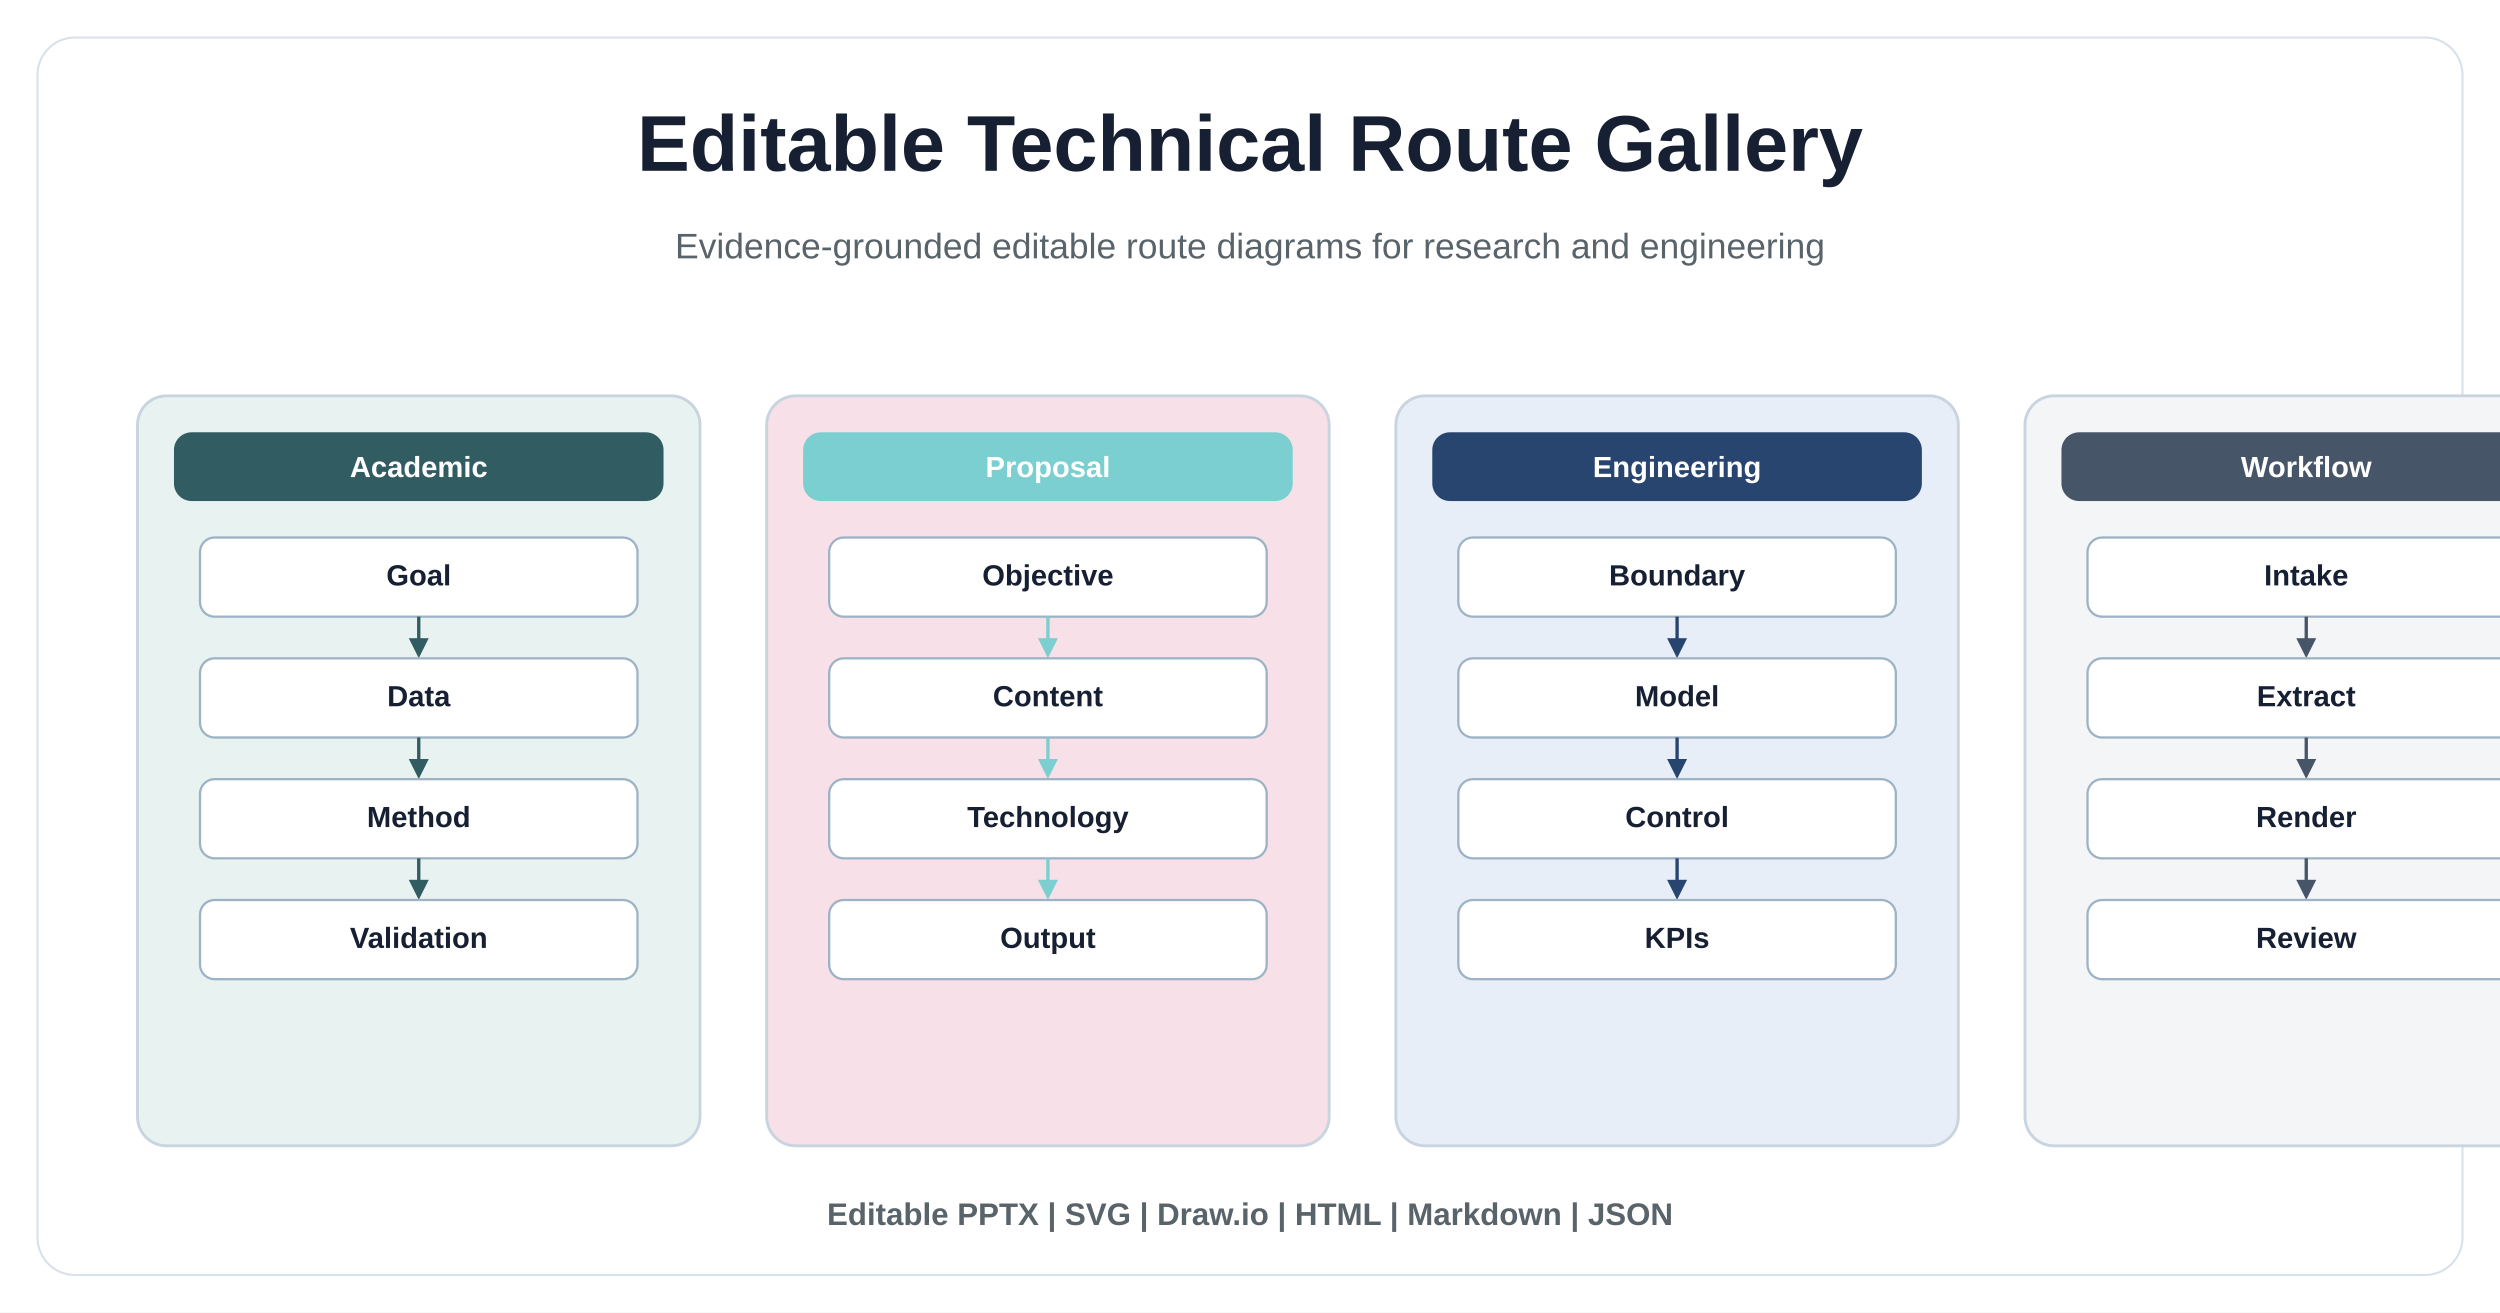
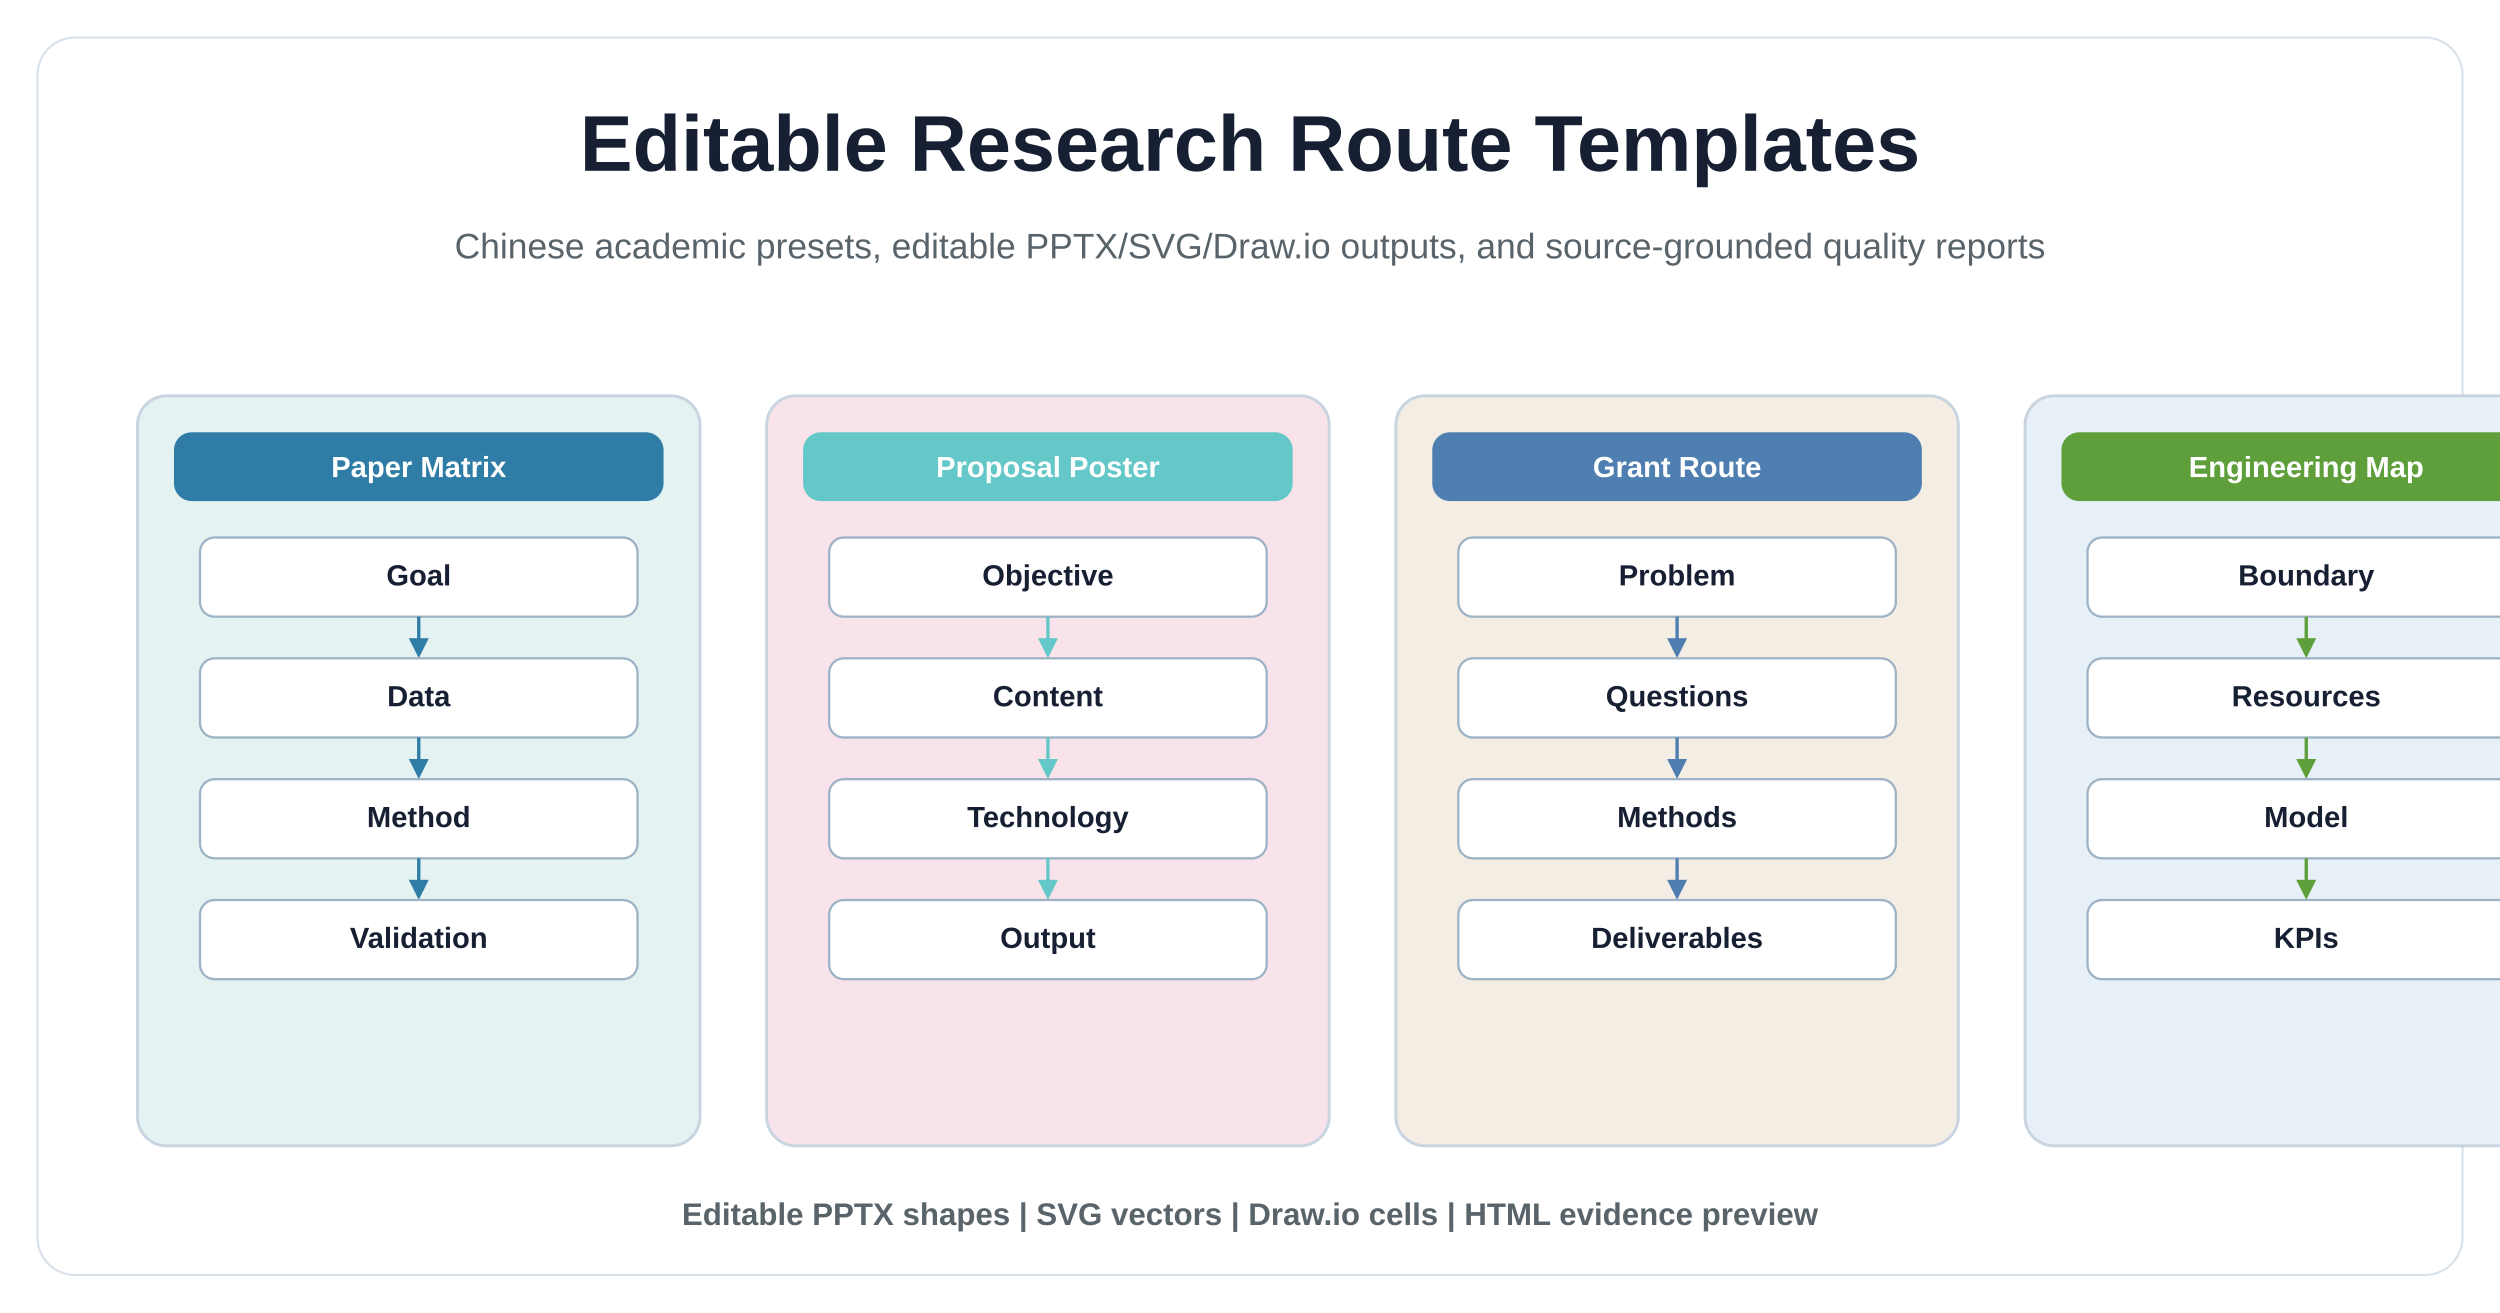
<svg xmlns="http://www.w3.org/2000/svg" width="1200" height="630" viewBox="0 0 1200 630">
  <rect width="100%" height="100%" fill="#FFFFFF" />
  <rect x="18" y="18" width="1164" height="594" rx="18" fill="#FFFFFF" stroke="#D8E1EA" stroke-width="1" />
-   <text x="600" y="82" text-anchor="middle" font-family="Arial, Helvetica, sans-serif" font-size="38" font-weight="700" fill="#172033">Editable Technical Route Gallery</text>
-   <text x="600" y="124" text-anchor="middle" font-family="Arial, Helvetica, sans-serif" font-size="17" font-weight="400" fill="#59636A">Evidence-grounded editable route diagrams for research and engineering</text>
-   <rect x="66" y="190" width="270" height="360" rx="14" fill="#E8F3F1" stroke="#C8D4E0" stroke-width="1.4" />
-   <rect x="84" y="208" width="234" height="32" rx="8" fill="#315C61" stroke="#315C61" stroke-width="1" />
-   <text x="201.0" y="229" text-anchor="middle" font-family="Arial, Helvetica, sans-serif" font-size="14" font-weight="700" fill="#FFFFFF">Academic</text>
+   <text x="600" y="82" text-anchor="middle" font-family="Arial, Helvetica, sans-serif" font-size="38" font-weight="700" fill="#172033">Editable Research Route Templates</text>
+   <text x="600" y="124" text-anchor="middle" font-family="Arial, Helvetica, sans-serif" font-size="17" font-weight="400" fill="#59636A">Chinese academic presets, editable PPTX/SVG/Draw.io outputs, and source-grounded quality reports</text>
+   <rect x="66" y="190" width="270" height="360" rx="14" fill="#E4F3F1" stroke="#C8D4E0" stroke-width="1.4" />
+   <rect x="84" y="208" width="234" height="32" rx="8" fill="#2F7CA6" stroke="#2F7CA6" stroke-width="1" />
+   <text x="201.0" y="229" text-anchor="middle" font-family="Arial, Helvetica, sans-serif" font-size="14" font-weight="700" fill="#FFFFFF">Paper Matrix</text>
  <rect x="96" y="258" width="210" height="38" rx="7" fill="#FFFFFF" stroke="#9DB3C5" stroke-width="1.1" />
  <text x="201.0" y="281.0" text-anchor="middle" font-family="Arial, Helvetica, sans-serif" font-size="14" font-weight="600" fill="#172033">Goal</text>
-   <path d="M 201.0 296 L 201.0 314" stroke="#315C61" stroke-width="1.6" marker-end="url(#arrow0)" />
+   <path d="M 201.0 296 L 201.0 314" stroke="#2F7CA6" stroke-width="1.6" marker-end="url(#arrow0)" />
  <rect x="96" y="316" width="210" height="38" rx="7" fill="#FFFFFF" stroke="#9DB3C5" stroke-width="1.1" />
  <text x="201.0" y="339.0" text-anchor="middle" font-family="Arial, Helvetica, sans-serif" font-size="14" font-weight="600" fill="#172033">Data</text>
-   <path d="M 201.0 354 L 201.0 372" stroke="#315C61" stroke-width="1.6" marker-end="url(#arrow0)" />
+   <path d="M 201.0 354 L 201.0 372" stroke="#2F7CA6" stroke-width="1.6" marker-end="url(#arrow0)" />
  <rect x="96" y="374" width="210" height="38" rx="7" fill="#FFFFFF" stroke="#9DB3C5" stroke-width="1.1" />
  <text x="201.0" y="397.0" text-anchor="middle" font-family="Arial, Helvetica, sans-serif" font-size="14" font-weight="600" fill="#172033">Method</text>
-   <path d="M 201.0 412 L 201.0 430" stroke="#315C61" stroke-width="1.6" marker-end="url(#arrow0)" />
+   <path d="M 201.0 412 L 201.0 430" stroke="#2F7CA6" stroke-width="1.6" marker-end="url(#arrow0)" />
  <rect x="96" y="432" width="210" height="38" rx="7" fill="#FFFFFF" stroke="#9DB3C5" stroke-width="1.1" />
  <text x="201.0" y="455.0" text-anchor="middle" font-family="Arial, Helvetica, sans-serif" font-size="14" font-weight="600" fill="#172033">Validation</text>
  <defs>
    <marker id="arrow0" viewBox="0 0 10 10" refX="8" refY="5" markerWidth="6" markerHeight="6" orient="auto">
-       <path d="M 0 0 L 10 5 L 0 10 z" fill="#315C61" />
+       <path d="M 0 0 L 10 5 L 0 10 z" fill="#2F7CA6" />
    </marker>
  </defs>
-   <rect x="368" y="190" width="270" height="360" rx="14" fill="#F7E0E8" stroke="#C8D4E0" stroke-width="1.4" />
-   <rect x="386" y="208" width="234" height="32" rx="8" fill="#7BCFD0" stroke="#7BCFD0" stroke-width="1" />
-   <text x="503.0" y="229" text-anchor="middle" font-family="Arial, Helvetica, sans-serif" font-size="14" font-weight="700" fill="#FFFFFF">Proposal</text>
+   <rect x="368" y="190" width="270" height="360" rx="14" fill="#F8E3EA" stroke="#C8D4E0" stroke-width="1.4" />
+   <rect x="386" y="208" width="234" height="32" rx="8" fill="#64C7C8" stroke="#64C7C8" stroke-width="1" />
+   <text x="503.0" y="229" text-anchor="middle" font-family="Arial, Helvetica, sans-serif" font-size="14" font-weight="700" fill="#FFFFFF">Proposal Poster</text>
  <rect x="398" y="258" width="210" height="38" rx="7" fill="#FFFFFF" stroke="#9DB3C5" stroke-width="1.1" />
  <text x="503.0" y="281.0" text-anchor="middle" font-family="Arial, Helvetica, sans-serif" font-size="14" font-weight="600" fill="#172033">Objective</text>
-   <path d="M 503.0 296 L 503.0 314" stroke="#7BCFD0" stroke-width="1.6" marker-end="url(#arrow1)" />
+   <path d="M 503.0 296 L 503.0 314" stroke="#64C7C8" stroke-width="1.6" marker-end="url(#arrow1)" />
  <rect x="398" y="316" width="210" height="38" rx="7" fill="#FFFFFF" stroke="#9DB3C5" stroke-width="1.1" />
  <text x="503.0" y="339.0" text-anchor="middle" font-family="Arial, Helvetica, sans-serif" font-size="14" font-weight="600" fill="#172033">Content</text>
-   <path d="M 503.0 354 L 503.0 372" stroke="#7BCFD0" stroke-width="1.6" marker-end="url(#arrow1)" />
+   <path d="M 503.0 354 L 503.0 372" stroke="#64C7C8" stroke-width="1.6" marker-end="url(#arrow1)" />
  <rect x="398" y="374" width="210" height="38" rx="7" fill="#FFFFFF" stroke="#9DB3C5" stroke-width="1.1" />
  <text x="503.0" y="397.0" text-anchor="middle" font-family="Arial, Helvetica, sans-serif" font-size="14" font-weight="600" fill="#172033">Technology</text>
-   <path d="M 503.0 412 L 503.0 430" stroke="#7BCFD0" stroke-width="1.6" marker-end="url(#arrow1)" />
+   <path d="M 503.0 412 L 503.0 430" stroke="#64C7C8" stroke-width="1.6" marker-end="url(#arrow1)" />
  <rect x="398" y="432" width="210" height="38" rx="7" fill="#FFFFFF" stroke="#9DB3C5" stroke-width="1.1" />
  <text x="503.0" y="455.0" text-anchor="middle" font-family="Arial, Helvetica, sans-serif" font-size="14" font-weight="600" fill="#172033">Output</text>
  <defs>
    <marker id="arrow1" viewBox="0 0 10 10" refX="8" refY="5" markerWidth="6" markerHeight="6" orient="auto">
-       <path d="M 0 0 L 10 5 L 0 10 z" fill="#7BCFD0" />
+       <path d="M 0 0 L 10 5 L 0 10 z" fill="#64C7C8" />
    </marker>
  </defs>
-   <rect x="670" y="190" width="270" height="360" rx="14" fill="#E8EEF7" stroke="#C8D4E0" stroke-width="1.4" />
-   <rect x="688" y="208" width="234" height="32" rx="8" fill="#27456F" stroke="#27456F" stroke-width="1" />
-   <text x="805.0" y="229" text-anchor="middle" font-family="Arial, Helvetica, sans-serif" font-size="14" font-weight="700" fill="#FFFFFF">Engineering</text>
+   <rect x="670" y="190" width="270" height="360" rx="14" fill="#F4EDE3" stroke="#C8D4E0" stroke-width="1.4" />
+   <rect x="688" y="208" width="234" height="32" rx="8" fill="#4E7FB0" stroke="#4E7FB0" stroke-width="1" />
+   <text x="805.0" y="229" text-anchor="middle" font-family="Arial, Helvetica, sans-serif" font-size="14" font-weight="700" fill="#FFFFFF">Grant Route</text>
  <rect x="700" y="258" width="210" height="38" rx="7" fill="#FFFFFF" stroke="#9DB3C5" stroke-width="1.1" />
-   <text x="805.0" y="281.0" text-anchor="middle" font-family="Arial, Helvetica, sans-serif" font-size="14" font-weight="600" fill="#172033">Boundary</text>
-   <path d="M 805.0 296 L 805.0 314" stroke="#27456F" stroke-width="1.6" marker-end="url(#arrow2)" />
+   <text x="805.0" y="281.0" text-anchor="middle" font-family="Arial, Helvetica, sans-serif" font-size="14" font-weight="600" fill="#172033">Problem</text>
+   <path d="M 805.0 296 L 805.0 314" stroke="#4E7FB0" stroke-width="1.6" marker-end="url(#arrow2)" />
  <rect x="700" y="316" width="210" height="38" rx="7" fill="#FFFFFF" stroke="#9DB3C5" stroke-width="1.1" />
-   <text x="805.0" y="339.0" text-anchor="middle" font-family="Arial, Helvetica, sans-serif" font-size="14" font-weight="600" fill="#172033">Model</text>
-   <path d="M 805.0 354 L 805.0 372" stroke="#27456F" stroke-width="1.6" marker-end="url(#arrow2)" />
+   <text x="805.0" y="339.0" text-anchor="middle" font-family="Arial, Helvetica, sans-serif" font-size="14" font-weight="600" fill="#172033">Questions</text>
+   <path d="M 805.0 354 L 805.0 372" stroke="#4E7FB0" stroke-width="1.6" marker-end="url(#arrow2)" />
  <rect x="700" y="374" width="210" height="38" rx="7" fill="#FFFFFF" stroke="#9DB3C5" stroke-width="1.1" />
-   <text x="805.0" y="397.0" text-anchor="middle" font-family="Arial, Helvetica, sans-serif" font-size="14" font-weight="600" fill="#172033">Control</text>
-   <path d="M 805.0 412 L 805.0 430" stroke="#27456F" stroke-width="1.6" marker-end="url(#arrow2)" />
+   <text x="805.0" y="397.0" text-anchor="middle" font-family="Arial, Helvetica, sans-serif" font-size="14" font-weight="600" fill="#172033">Methods</text>
+   <path d="M 805.0 412 L 805.0 430" stroke="#4E7FB0" stroke-width="1.6" marker-end="url(#arrow2)" />
  <rect x="700" y="432" width="210" height="38" rx="7" fill="#FFFFFF" stroke="#9DB3C5" stroke-width="1.1" />
-   <text x="805.0" y="455.0" text-anchor="middle" font-family="Arial, Helvetica, sans-serif" font-size="14" font-weight="600" fill="#172033">KPIs</text>
+   <text x="805.0" y="455.0" text-anchor="middle" font-family="Arial, Helvetica, sans-serif" font-size="14" font-weight="600" fill="#172033">Deliverables</text>
  <defs>
    <marker id="arrow2" viewBox="0 0 10 10" refX="8" refY="5" markerWidth="6" markerHeight="6" orient="auto">
-       <path d="M 0 0 L 10 5 L 0 10 z" fill="#27456F" />
+       <path d="M 0 0 L 10 5 L 0 10 z" fill="#4E7FB0" />
    </marker>
  </defs>
-   <rect x="972" y="190" width="270" height="360" rx="14" fill="#F4F5F7" stroke="#C8D4E0" stroke-width="1.4" />
-   <rect x="990" y="208" width="234" height="32" rx="8" fill="#475569" stroke="#475569" stroke-width="1" />
-   <text x="1107.0" y="229" text-anchor="middle" font-family="Arial, Helvetica, sans-serif" font-size="14" font-weight="700" fill="#FFFFFF">Workflow</text>
+   <rect x="972" y="190" width="270" height="360" rx="14" fill="#E7F0F7" stroke="#C8D4E0" stroke-width="1.4" />
+   <rect x="990" y="208" width="234" height="32" rx="8" fill="#5E9F3B" stroke="#5E9F3B" stroke-width="1" />
+   <text x="1107.0" y="229" text-anchor="middle" font-family="Arial, Helvetica, sans-serif" font-size="14" font-weight="700" fill="#FFFFFF">Engineering Map</text>
  <rect x="1002" y="258" width="210" height="38" rx="7" fill="#FFFFFF" stroke="#9DB3C5" stroke-width="1.1" />
-   <text x="1107.0" y="281.0" text-anchor="middle" font-family="Arial, Helvetica, sans-serif" font-size="14" font-weight="600" fill="#172033">Intake</text>
-   <path d="M 1107.0 296 L 1107.0 314" stroke="#475569" stroke-width="1.6" marker-end="url(#arrow3)" />
+   <text x="1107.0" y="281.0" text-anchor="middle" font-family="Arial, Helvetica, sans-serif" font-size="14" font-weight="600" fill="#172033">Boundary</text>
+   <path d="M 1107.0 296 L 1107.0 314" stroke="#5E9F3B" stroke-width="1.6" marker-end="url(#arrow3)" />
  <rect x="1002" y="316" width="210" height="38" rx="7" fill="#FFFFFF" stroke="#9DB3C5" stroke-width="1.1" />
-   <text x="1107.0" y="339.0" text-anchor="middle" font-family="Arial, Helvetica, sans-serif" font-size="14" font-weight="600" fill="#172033">Extract</text>
-   <path d="M 1107.0 354 L 1107.0 372" stroke="#475569" stroke-width="1.6" marker-end="url(#arrow3)" />
+   <text x="1107.0" y="339.0" text-anchor="middle" font-family="Arial, Helvetica, sans-serif" font-size="14" font-weight="600" fill="#172033">Resources</text>
+   <path d="M 1107.0 354 L 1107.0 372" stroke="#5E9F3B" stroke-width="1.6" marker-end="url(#arrow3)" />
  <rect x="1002" y="374" width="210" height="38" rx="7" fill="#FFFFFF" stroke="#9DB3C5" stroke-width="1.1" />
-   <text x="1107.0" y="397.0" text-anchor="middle" font-family="Arial, Helvetica, sans-serif" font-size="14" font-weight="600" fill="#172033">Render</text>
-   <path d="M 1107.0 412 L 1107.0 430" stroke="#475569" stroke-width="1.6" marker-end="url(#arrow3)" />
+   <text x="1107.0" y="397.0" text-anchor="middle" font-family="Arial, Helvetica, sans-serif" font-size="14" font-weight="600" fill="#172033">Model</text>
+   <path d="M 1107.0 412 L 1107.0 430" stroke="#5E9F3B" stroke-width="1.6" marker-end="url(#arrow3)" />
  <rect x="1002" y="432" width="210" height="38" rx="7" fill="#FFFFFF" stroke="#9DB3C5" stroke-width="1.1" />
-   <text x="1107.0" y="455.0" text-anchor="middle" font-family="Arial, Helvetica, sans-serif" font-size="14" font-weight="600" fill="#172033">Review</text>
+   <text x="1107.0" y="455.0" text-anchor="middle" font-family="Arial, Helvetica, sans-serif" font-size="14" font-weight="600" fill="#172033">KPIs</text>
  <defs>
    <marker id="arrow3" viewBox="0 0 10 10" refX="8" refY="5" markerWidth="6" markerHeight="6" orient="auto">
-       <path d="M 0 0 L 10 5 L 0 10 z" fill="#475569" />
+       <path d="M 0 0 L 10 5 L 0 10 z" fill="#5E9F3B" />
    </marker>
  </defs>
-   <text x="600" y="588" text-anchor="middle" font-family="Arial, Helvetica, sans-serif" font-size="15" font-weight="600" fill="#59636A">Editable PPTX | SVG | Draw.io | HTML | Markdown | JSON</text>
+   <text x="600" y="588" text-anchor="middle" font-family="Arial, Helvetica, sans-serif" font-size="15" font-weight="600" fill="#59636A">Editable PPTX shapes | SVG vectors | Draw.io cells | HTML evidence preview</text>
</svg>
